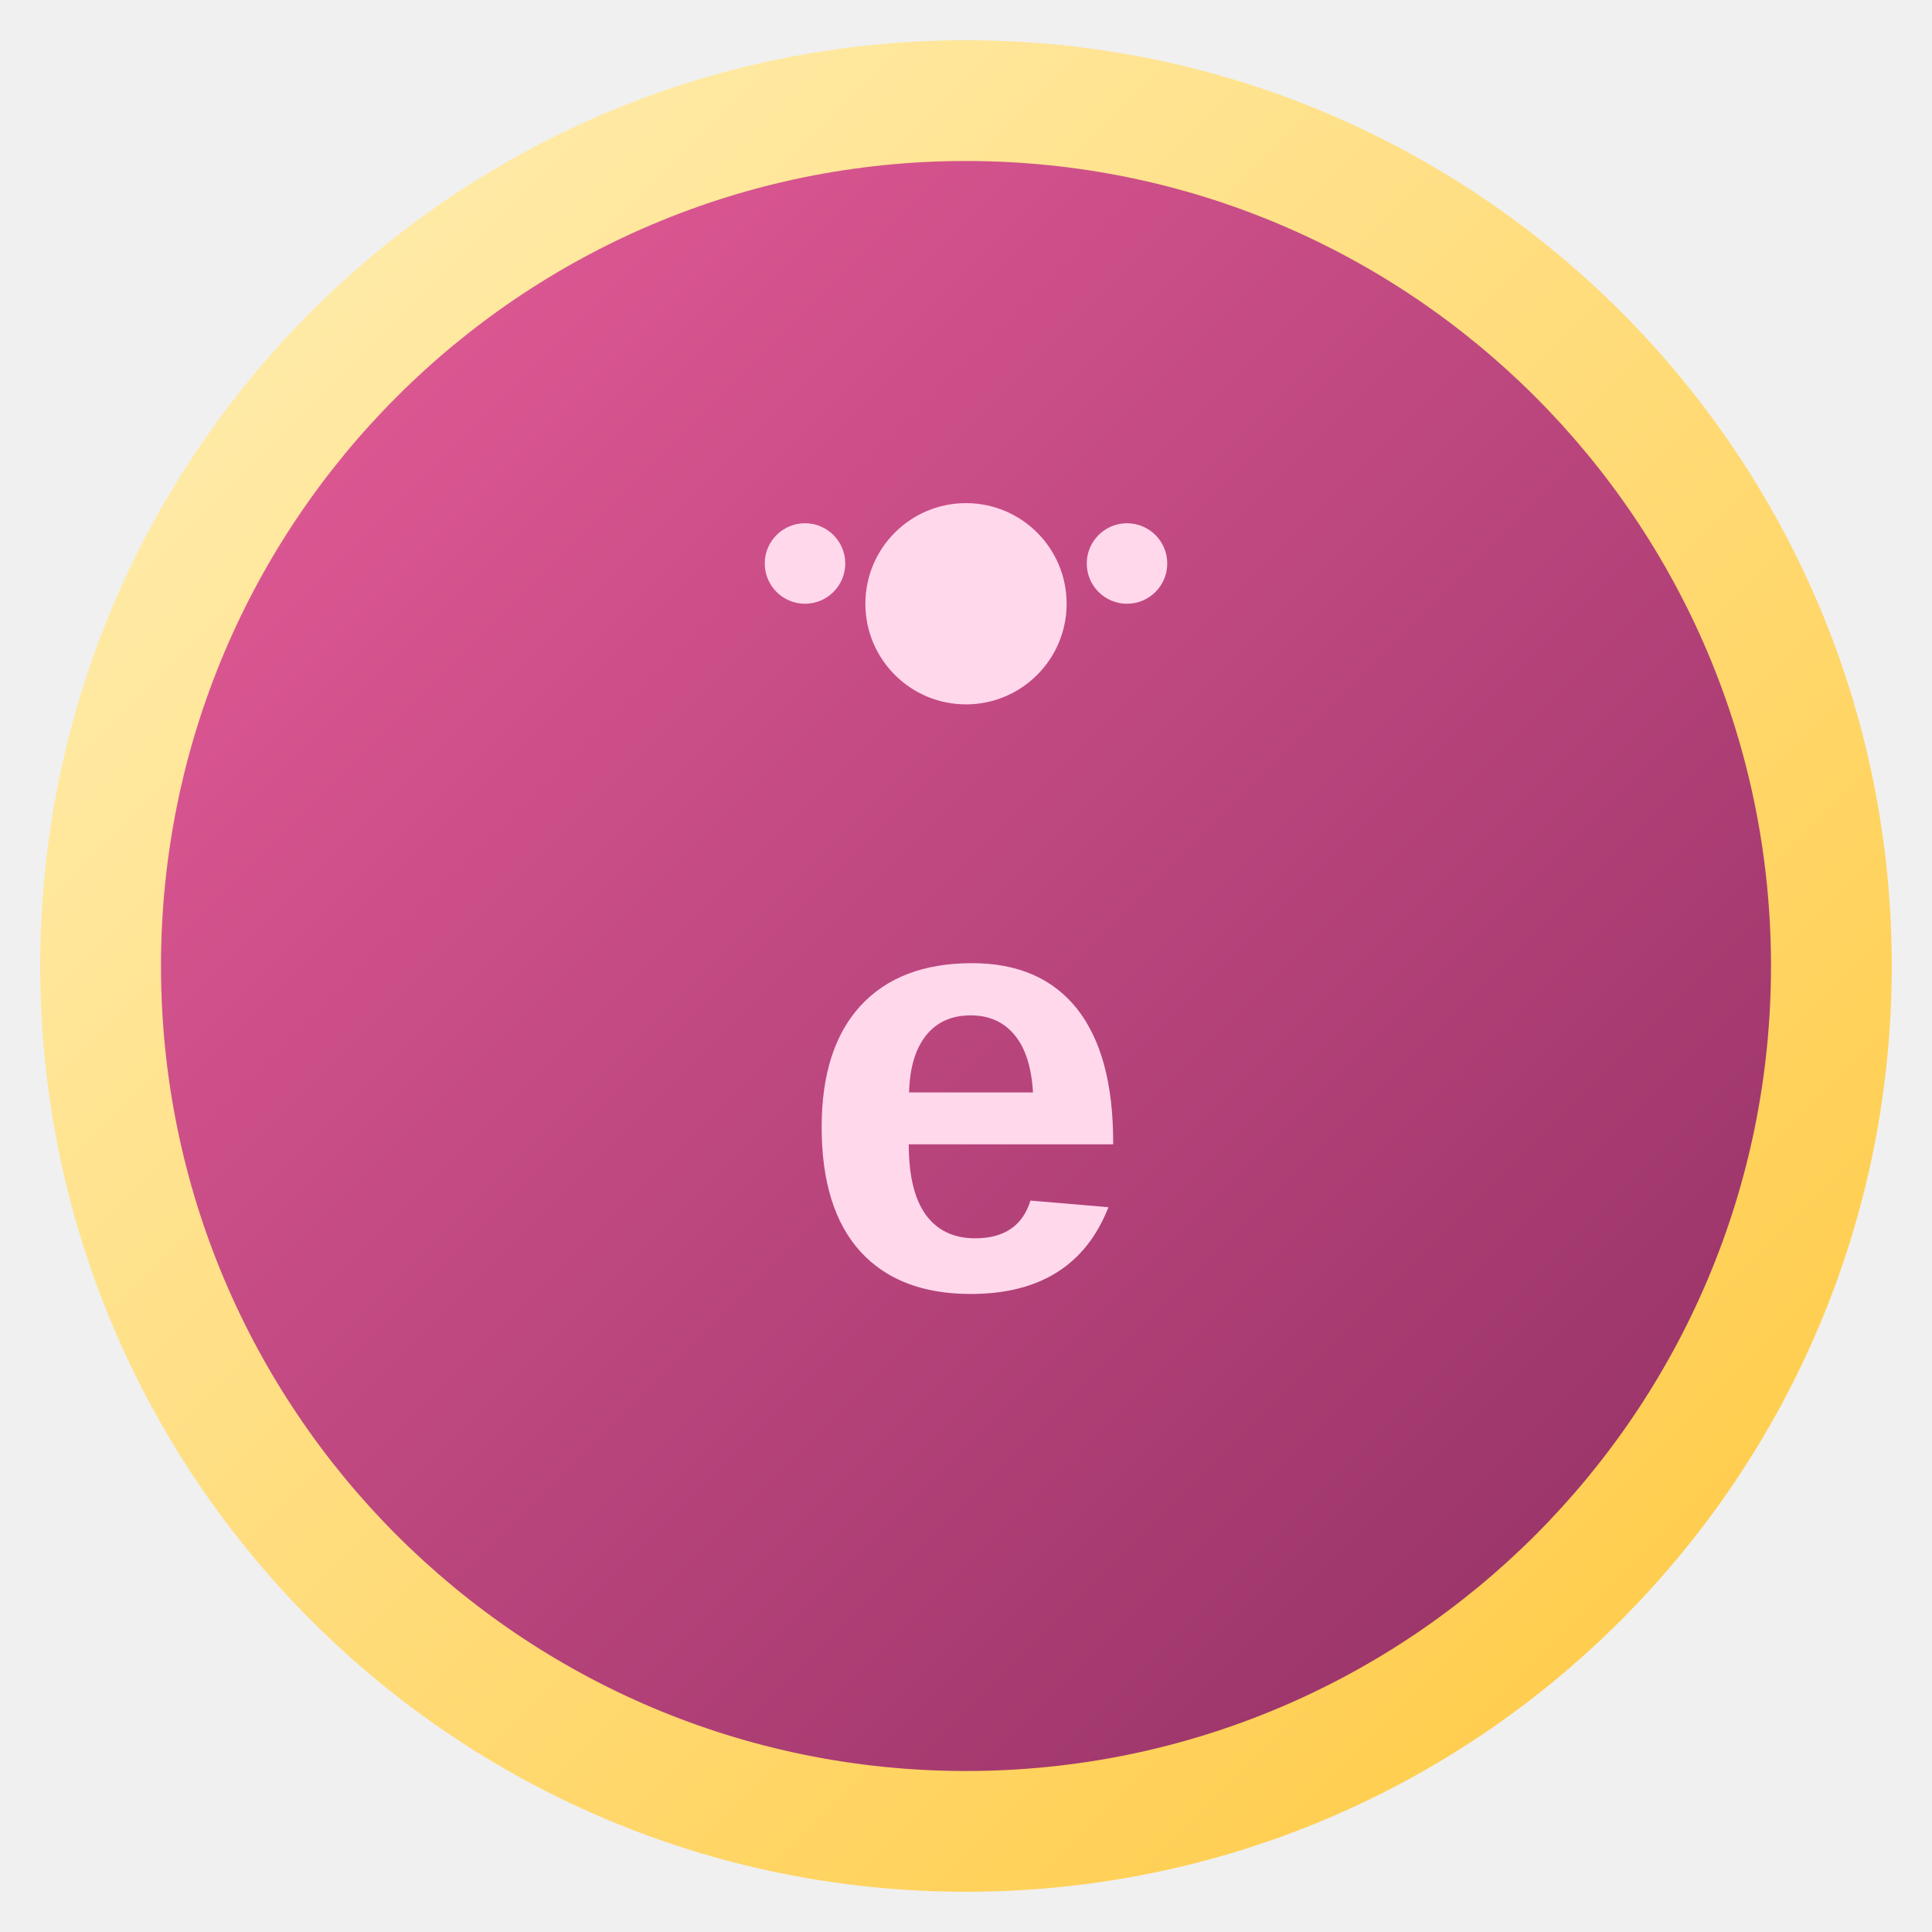
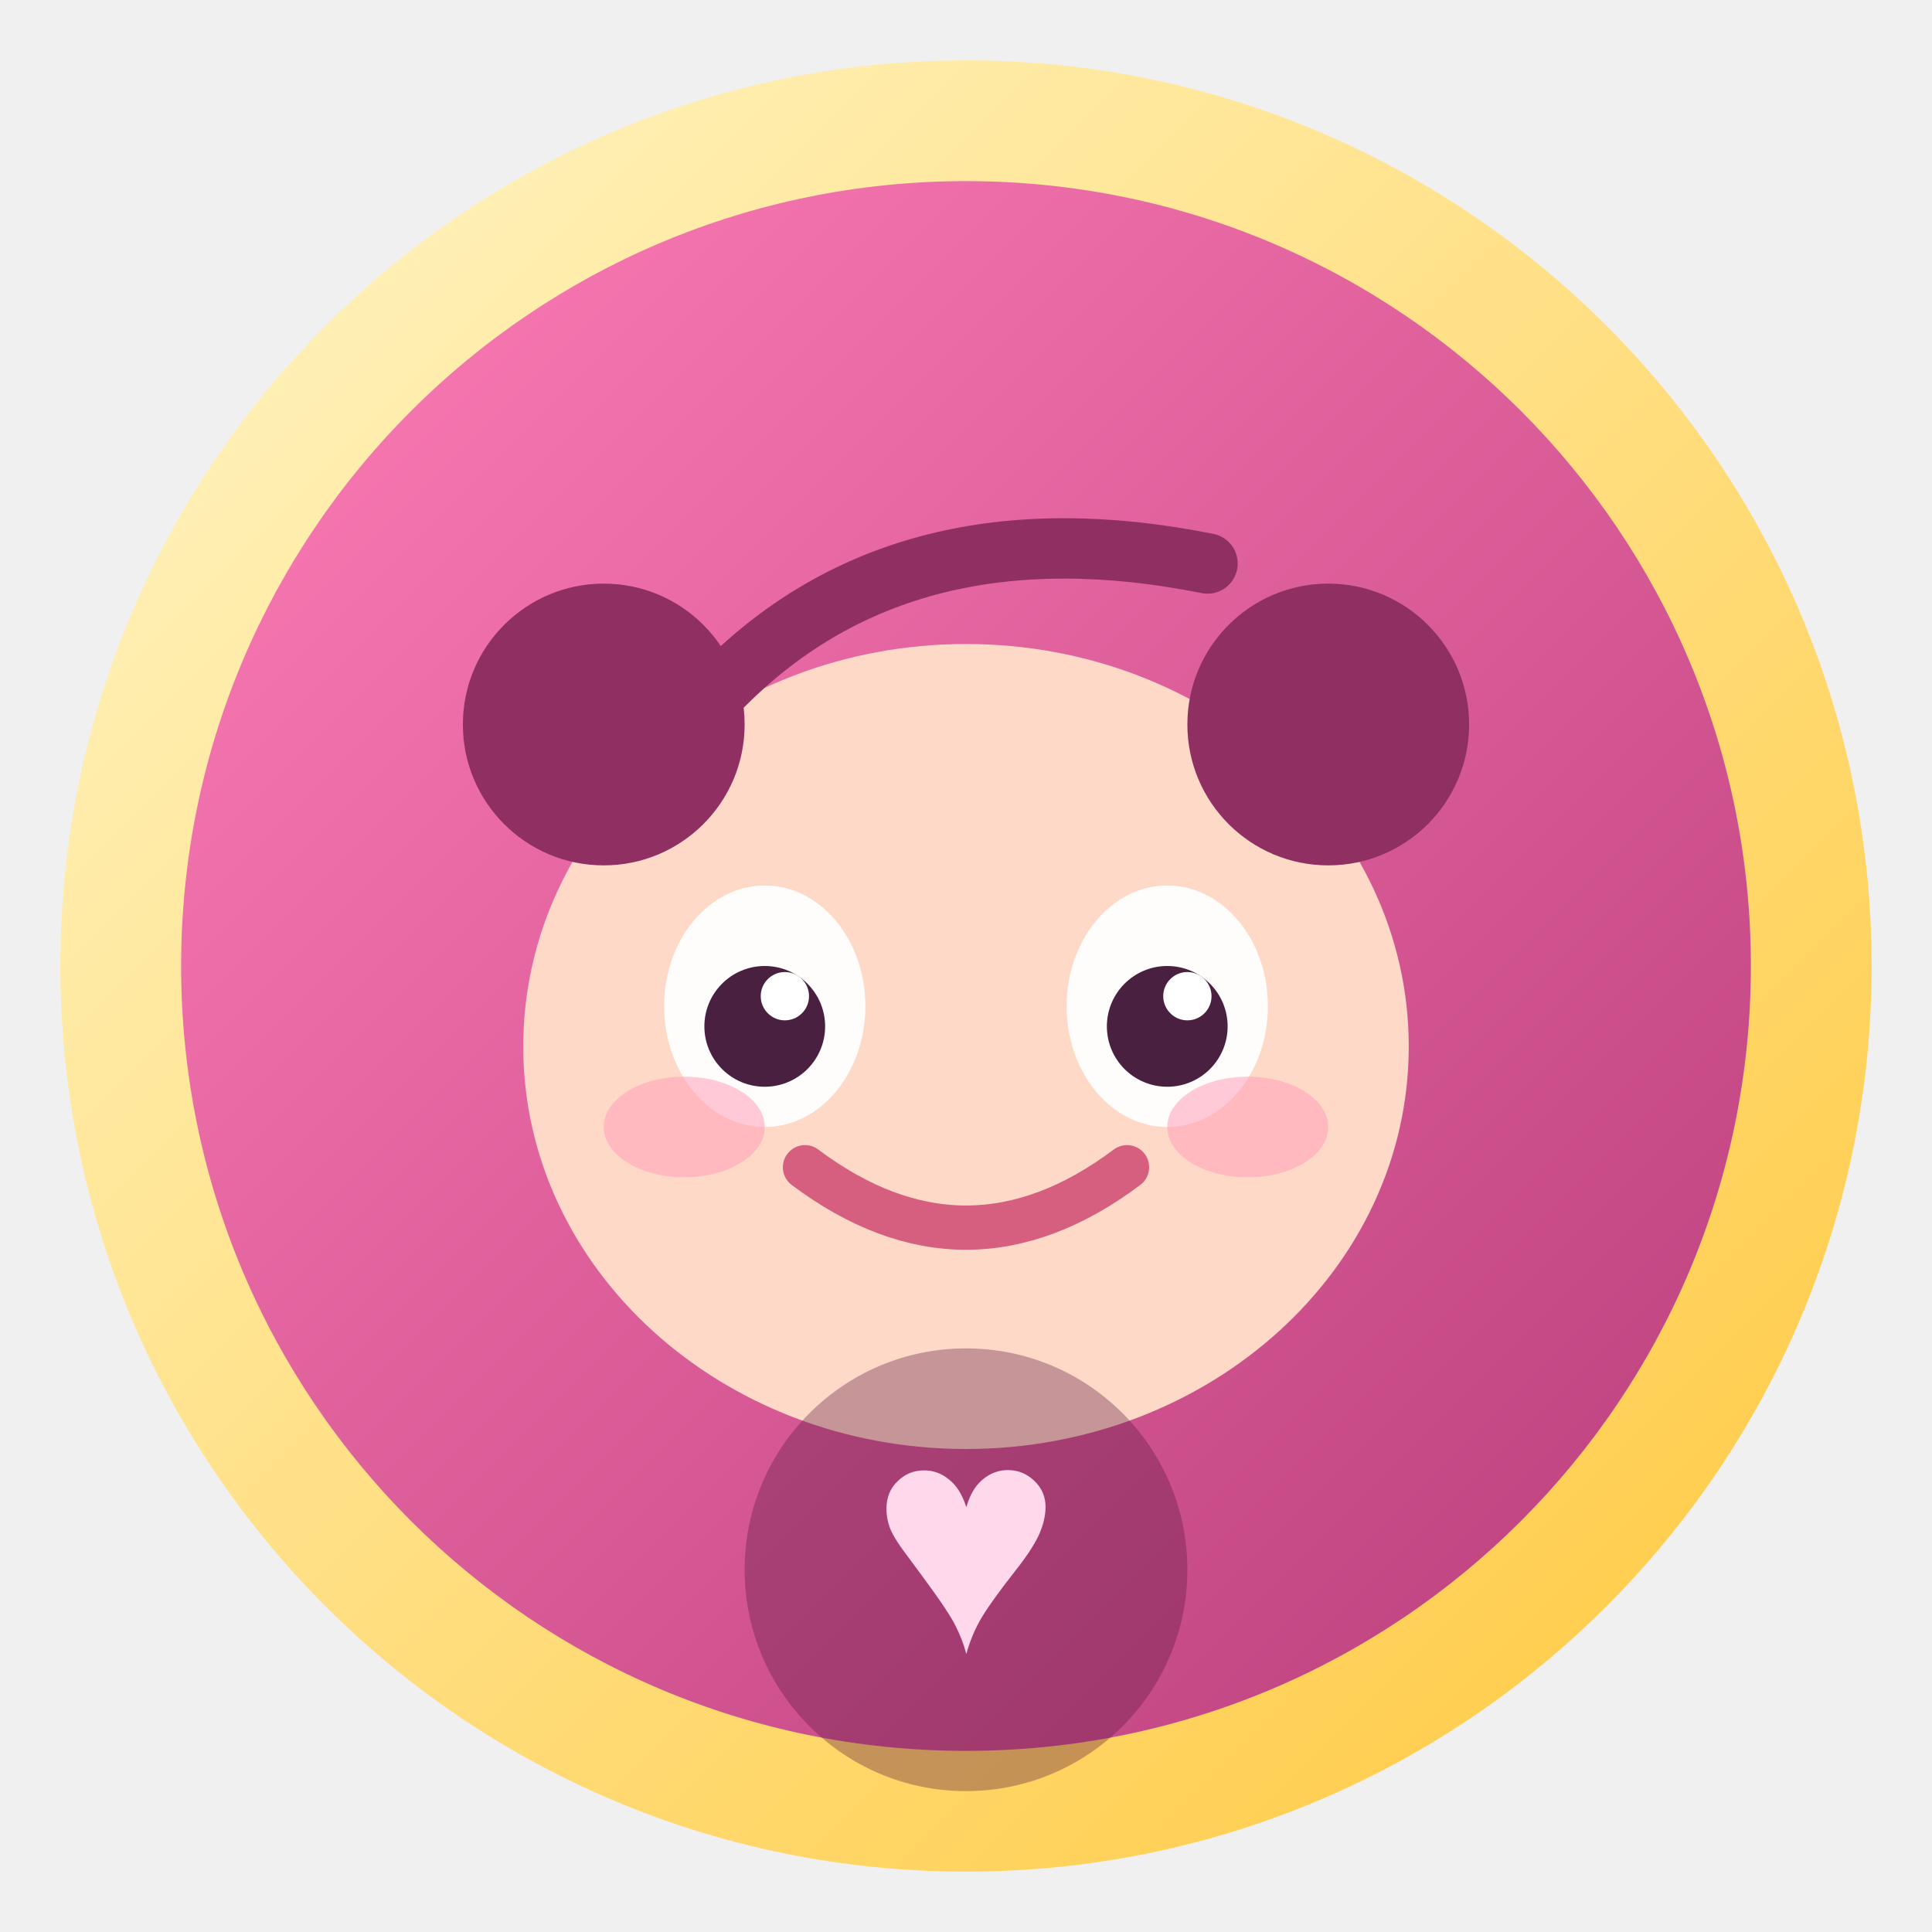
- <svg xmlns="http://www.w3.org/2000/svg" viewBox="0 0 96 96" role="img" aria-label="Female player icon">
+ <svg xmlns="http://www.w3.org/2000/svg" viewBox="0 0 96 96" role="img" aria-label="Cute female player icon">
  <defs>
-     <linearGradient id="player-female-bg" x1="0%" y1="0%" x2="100%" y2="100%">
-       <stop offset="0%" stop-color="#e85d9a" />
-       <stop offset="100%" stop-color="#8f2f62" />
+     <linearGradient id="pf-bg" x1="0%" y1="0%" x2="100%" y2="100%">
+       <stop offset="0%" stop-color="#ff7eb8" />
+       <stop offset="100%" stop-color="#b83d7a" />
    </linearGradient>
-     <linearGradient id="player-female-ring" x1="0%" y1="0%" x2="100%" y2="100%">
-       <stop offset="0%" stop-color="#fff0b8" />
+     <linearGradient id="pf-ring" x1="0%" y1="0%" x2="100%" y2="100%">
+       <stop offset="0%" stop-color="#fff6c8" />
      <stop offset="100%" stop-color="#ffc83d" />
    </linearGradient>
  </defs>
-   <circle cx="48" cy="48" r="46" fill="url(#player-female-ring)" />
-   <circle cx="48" cy="48" r="40" fill="url(#player-female-bg)" />
-   <circle cx="48" cy="30" r="5" fill="#ffd8ec" />
-   <circle cx="40" cy="28" r="2" fill="#ffd8ec" />
-   <circle cx="56" cy="28" r="2" fill="#ffd8ec" />
-   <text x="48" y="64" text-anchor="middle" font-size="30" font-weight="900" fill="#ffd8ec" font-family="Arial, sans-serif">e</text>
+   <circle cx="48" cy="48" r="45" fill="url(#pf-ring)" />
+   <circle cx="48" cy="48" r="39" fill="url(#pf-bg)" />
+   <ellipse cx="48" cy="52" rx="22" ry="20" fill="#ffd9c8" />
+   <circle cx="30" cy="36" r="7" fill="#8f2f62" />
+   <circle cx="66" cy="36" r="7" fill="#8f2f62" />
+   <path d="M36 34c6-6 14-8 24-6" fill="none" stroke="#8f2f62" stroke-width="3" stroke-linecap="round" />
+   <ellipse cx="38" cy="50" rx="5" ry="6" fill="#fff" opacity="0.95" />
+   <ellipse cx="58" cy="50" rx="5" ry="6" fill="#fff" opacity="0.95" />
+   <circle cx="38" cy="51" r="3" fill="#4a2040" />
+   <circle cx="58" cy="51" r="3" fill="#4a2040" />
+   <circle cx="39" cy="49.5" r="1.2" fill="#fff" />
+   <circle cx="59" cy="49.5" r="1.2" fill="#fff" />
+   <path d="M40 58 Q48 64 56 58" fill="none" stroke="#d65f7f" stroke-width="2.2" stroke-linecap="round" />
+   <ellipse cx="34" cy="56" rx="4" ry="2.5" fill="#ff9eb8" opacity="0.55" />
+   <ellipse cx="62" cy="56" rx="4" ry="2.5" fill="#ff9eb8" opacity="0.55" />
+   <circle cx="48" cy="78" r="11" fill="#5a1840" opacity="0.35" />
+   <text x="48" y="82" text-anchor="middle" font-size="16" font-weight="900" fill="#ffd8ec" font-family="Arial, sans-serif">♥</text>
</svg>
